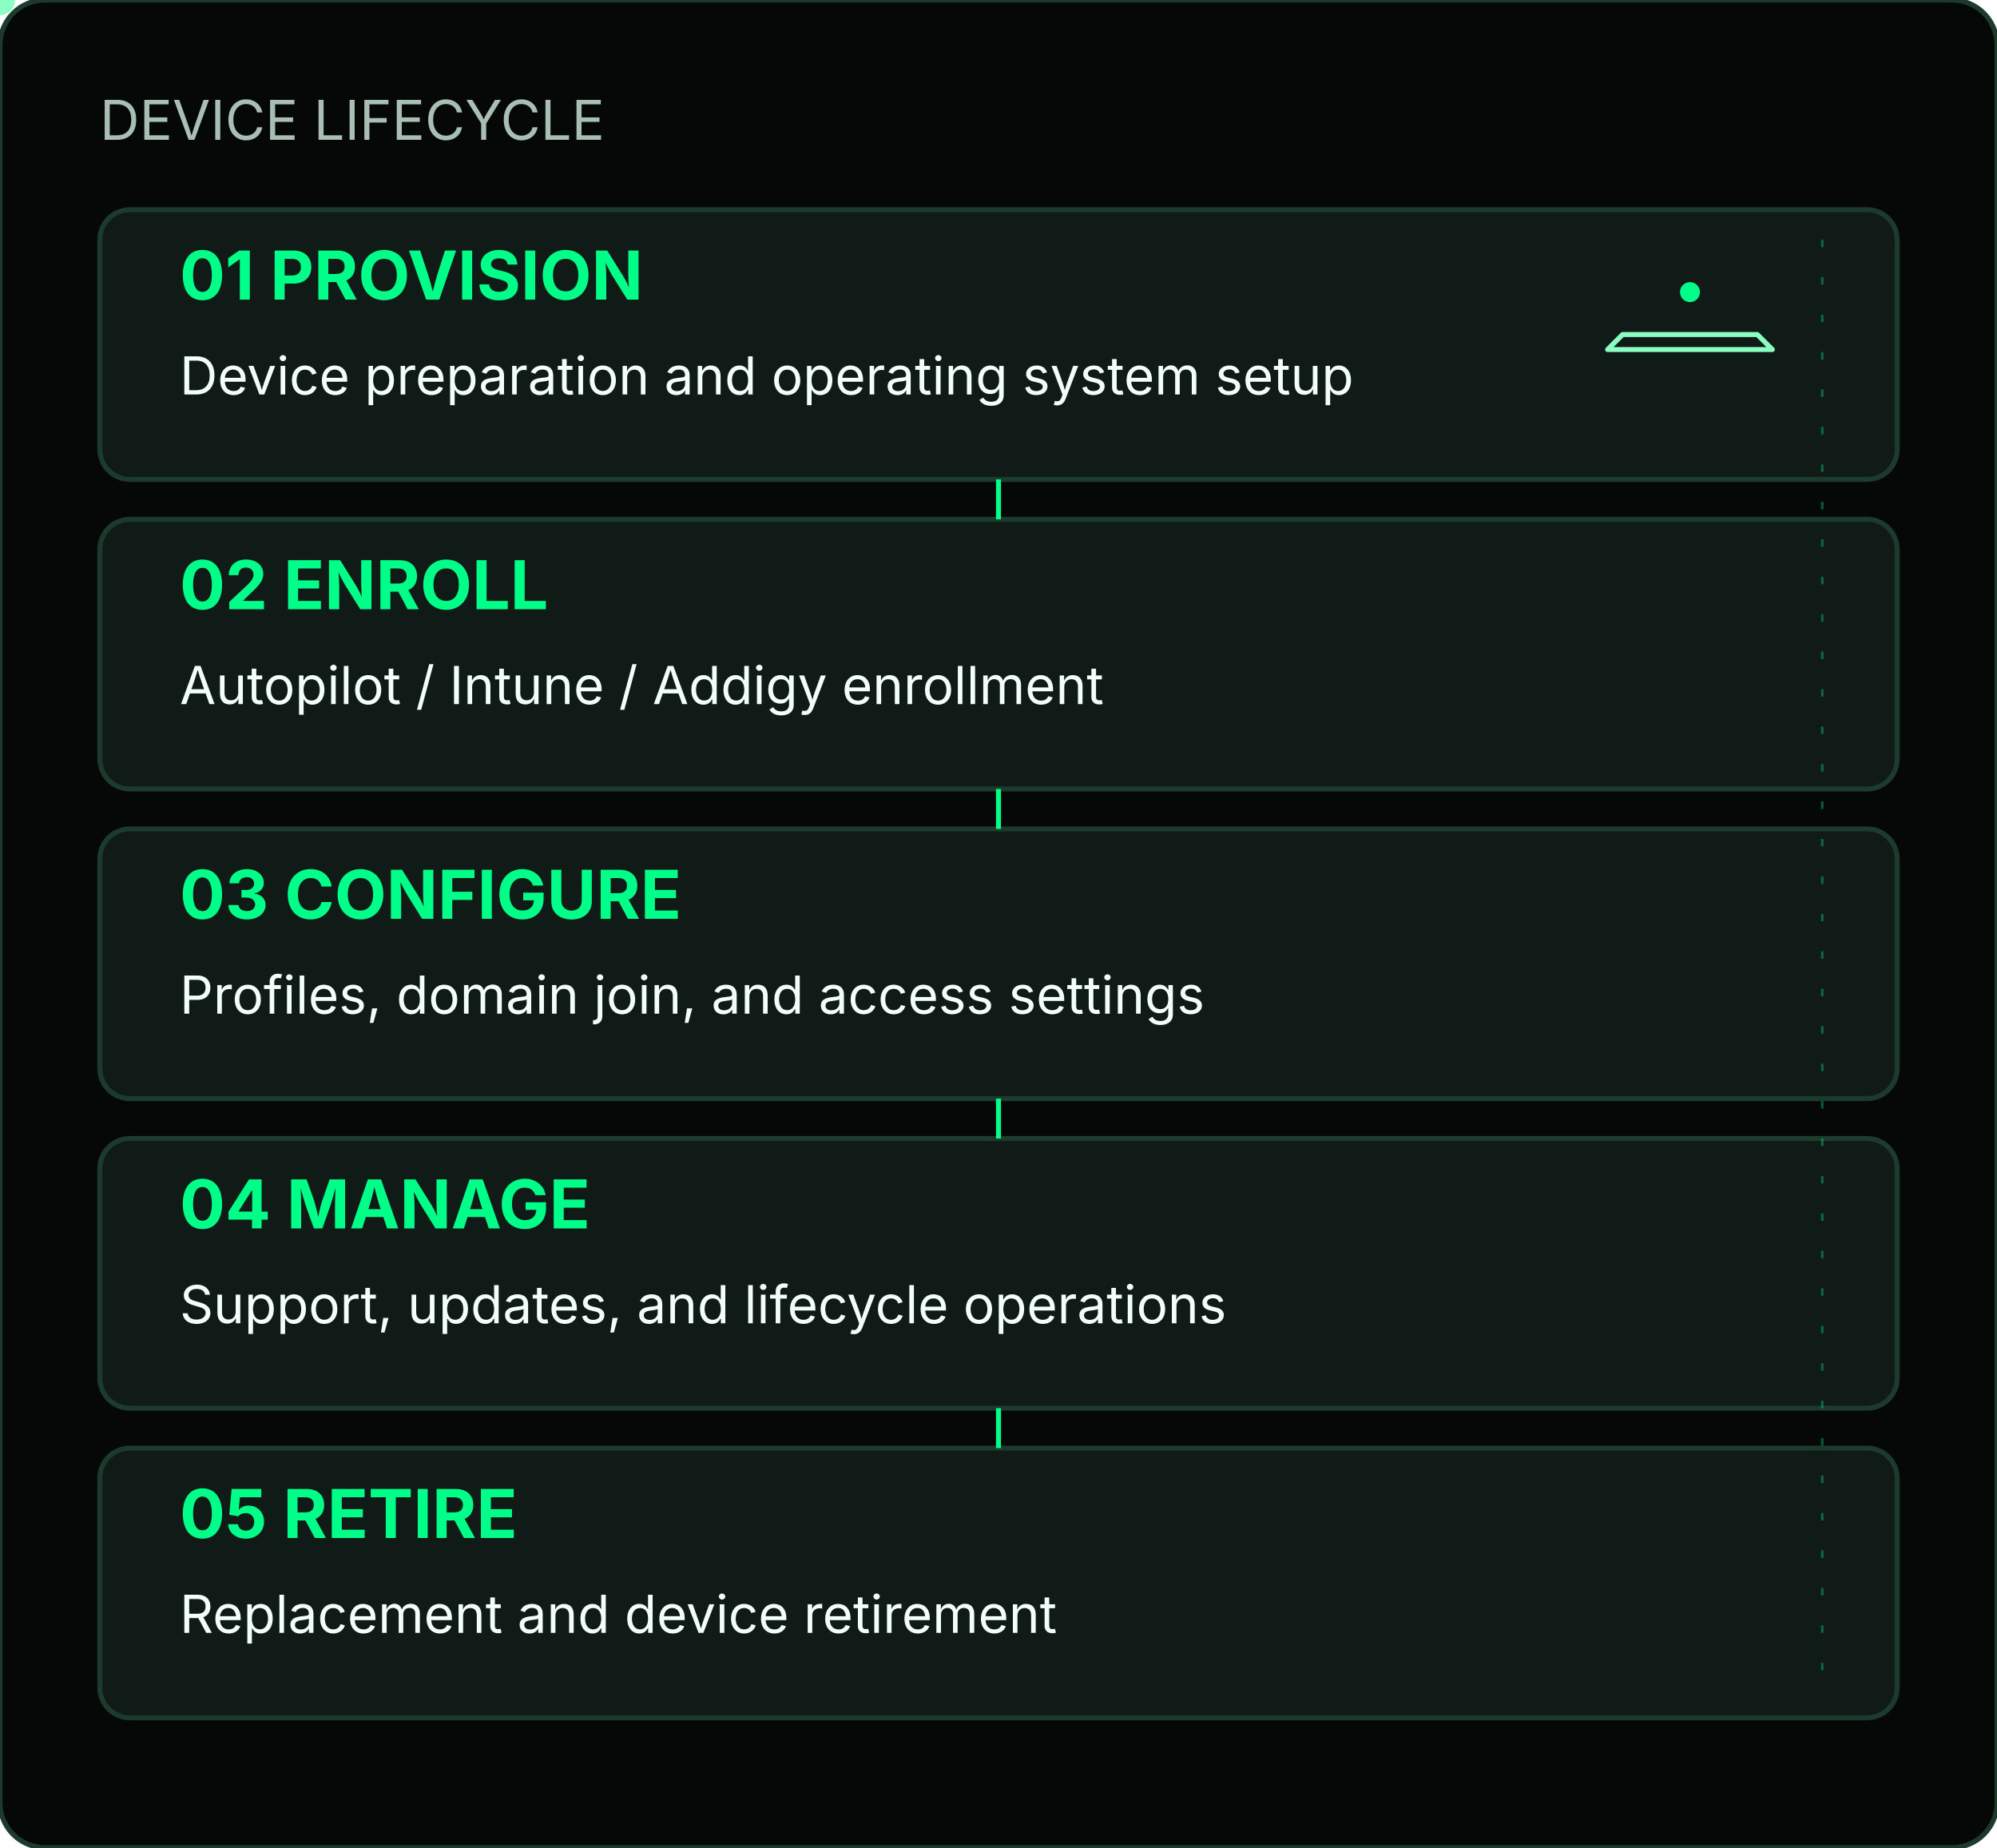
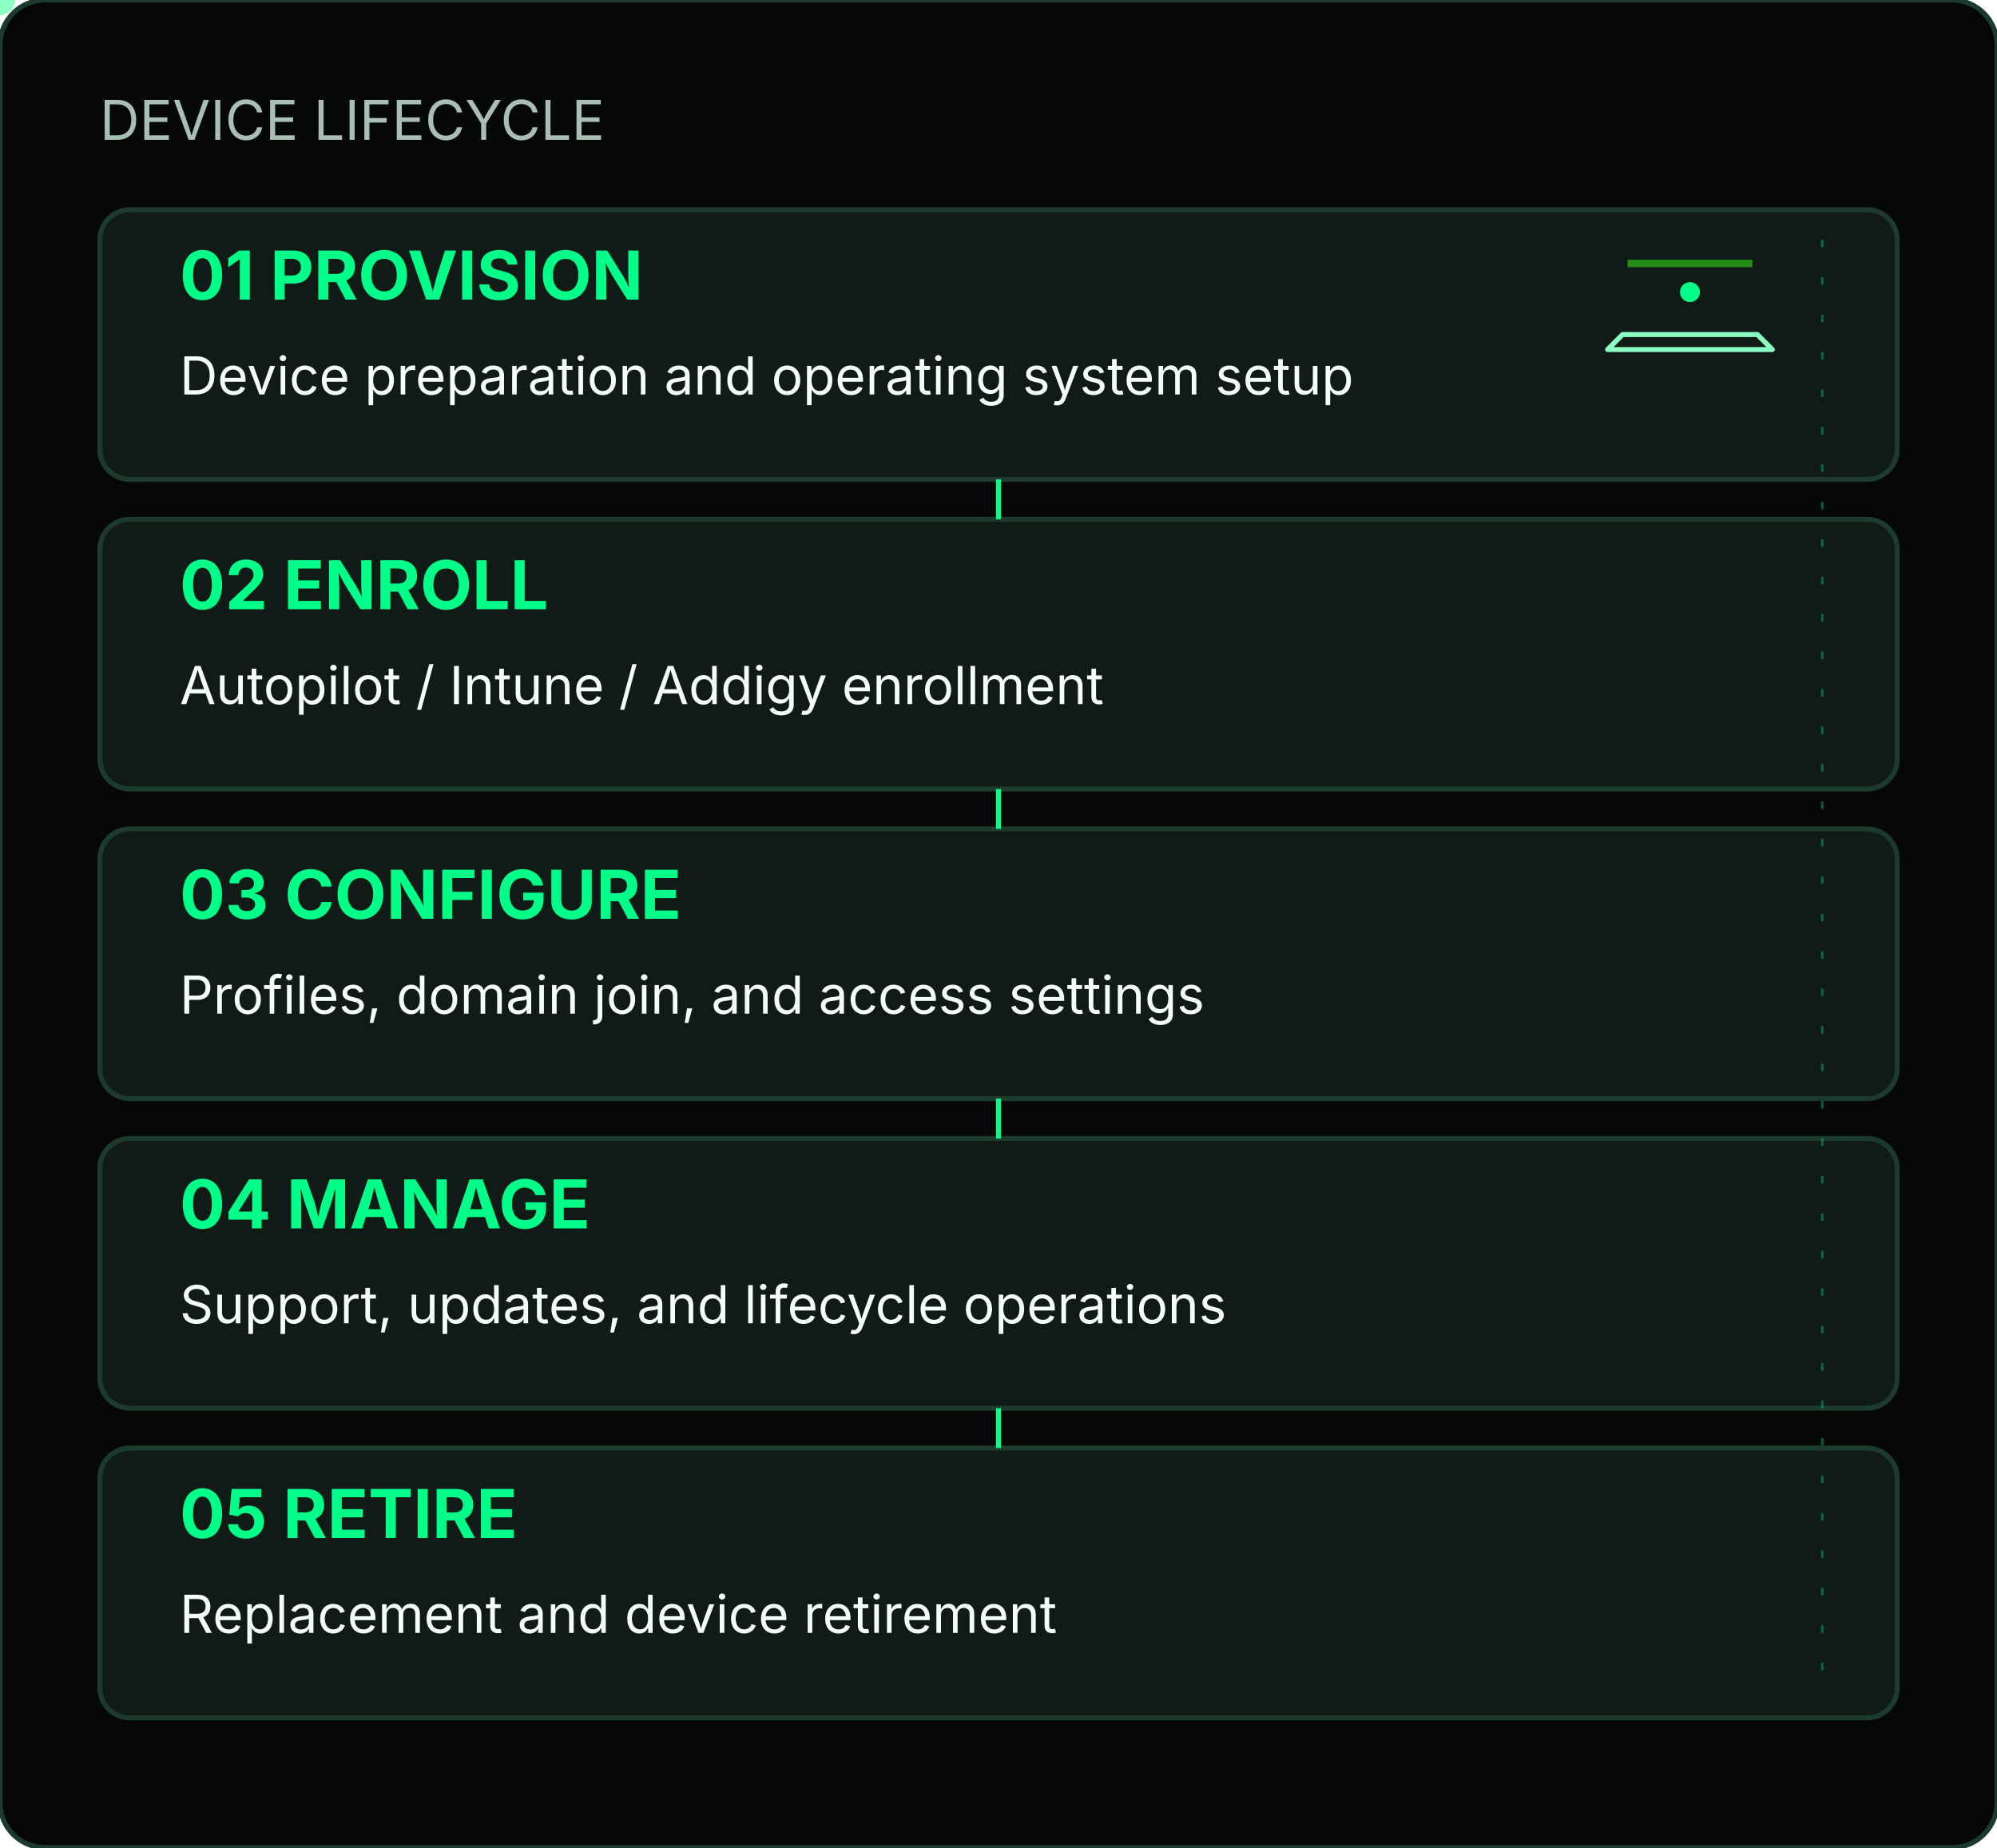
<svg xmlns="http://www.w3.org/2000/svg" width="800" height="740" viewBox="0 0 800 740" role="img" aria-labelledby="title">
  <style>@media (prefers-reduced-motion: reduce) {.motion { display: none; }}</style>
  <rect width="800" height="740" rx="18" fill="#050807" stroke="#1C3B2D" stroke-width="2" />
  <g font-family="Inter, Segoe UI, Arial, sans-serif" fill="#A9BFB3" font-size="22">
    <text x="40" y="56">DEVICE LIFECYCLE</text>
  </g>
  <g fill="#101A16" stroke="#1C3B2D" stroke-width="2">
    <rect x="40" y="84" width="720" height="108" rx="12" />
    <rect x="40" y="208" width="720" height="108" rx="12" />
    <rect x="40" y="332" width="720" height="108" rx="12" />
    <rect x="40" y="456" width="720" height="108" rx="12" />
    <rect x="40" y="580" width="720" height="108" rx="12" />
  </g>
  <g fill="none" stroke="#00FF88" stroke-width="2">
    <path d="M400 192V208M400 316V332M400 440V456M400 564V580" />
  </g>
  <path d="M730 96V676" fill="none" stroke="#00FF88" stroke-width="1" stroke-dasharray="3 12" opacity=".35" />
  <circle class="motion" r="6" fill="#8AFFC1">
    <animateMotion dur="10s" repeatCount="indefinite" path="M730 96 V676" />
  </circle>
  <g transform="translate(650 100)" fill="none" stroke="#8AFFC1" stroke-width="2" stroke-linejoin="round">
    <rect class="motion" x="0" y="0" width="54" height="34" rx="3" stroke-dasharray="176" stroke-dashoffset="176">
      <animate attributeName="stroke-dashoffset" values="176;0;0" keyTimes="0;.35;1" dur="8s" repeatCount="indefinite" />
    </rect>
+     <rect class="motion" x="2" y="4" width="50" height="3" fill="#39FF14" stroke="none" opacity=".5">
+       <animateTransform attributeName="transform" type="translate" values="0 0;0 24;0 0" dur="4s" repeatCount="indefinite" />
+     </rect>
    <path d="M-6 40H60L54 34H0Z" />
    <circle class="motion" cx="27" cy="17" r="4" fill="#00FF88" stroke="none">
      <animate attributeName="opacity" values=".2;1;.2" dur="8s" begin="2s" repeatCount="indefinite" />
    </circle>
  </g>
  <g font-family="Inter, Segoe UI, Arial, sans-serif" fill="#F2FFF8">
    <g font-size="27" font-weight="700" fill="#00FF88">
      <text x="72" y="120">01  PROVISION</text>
      <text x="72" y="244">02  ENROLL</text>
      <text x="72" y="368">03  CONFIGURE</text>
      <text x="72" y="492">04  MANAGE</text>
      <text x="72" y="616">05  RETIRE</text>
    </g>
    <g font-size="21">
      <text x="72" y="158">Device preparation and operating system setup</text>
      <text x="72" y="282">Autopilot / Intune / Addigy enrollment</text>
      <text x="72" y="406">Profiles, domain join, and access settings</text>
      <text x="72" y="530">Support, updates, and lifecycle operations</text>
      <text x="72" y="654">Replacement and device retirement</text>
    </g>
  </g>
</svg>
